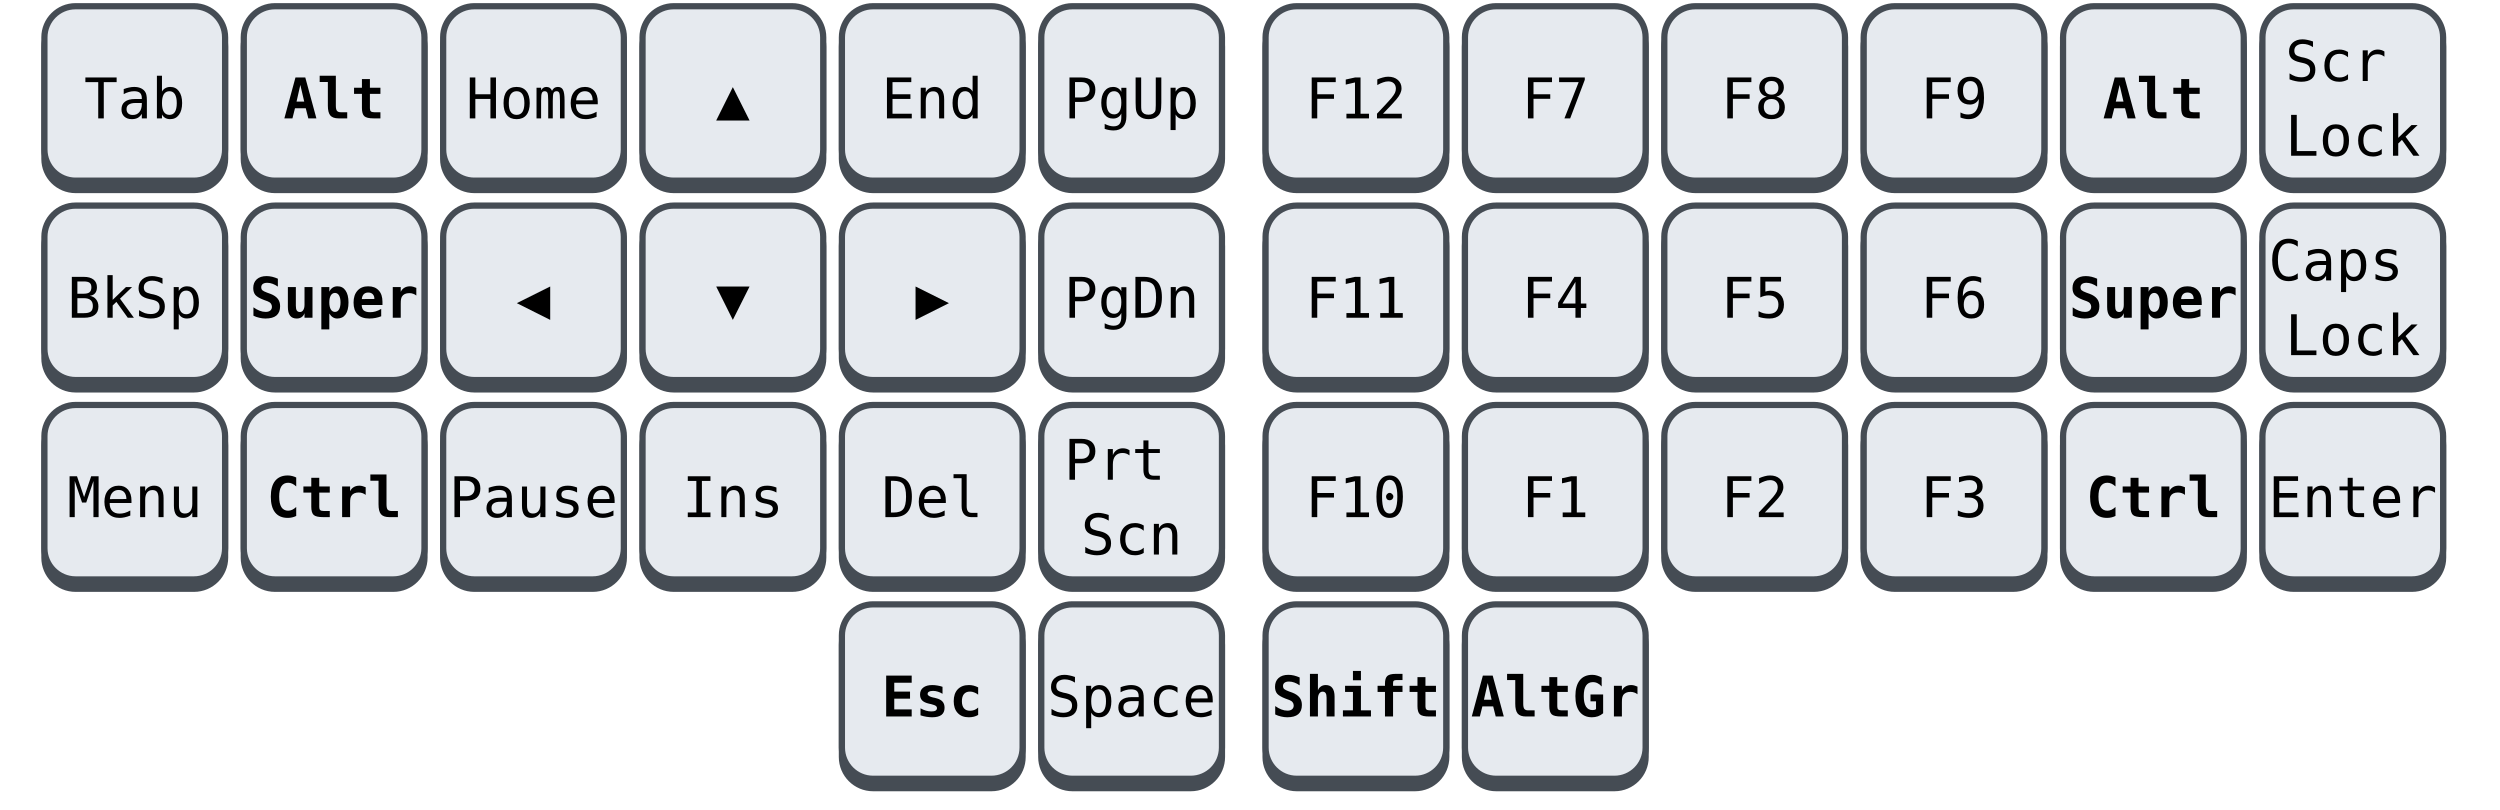
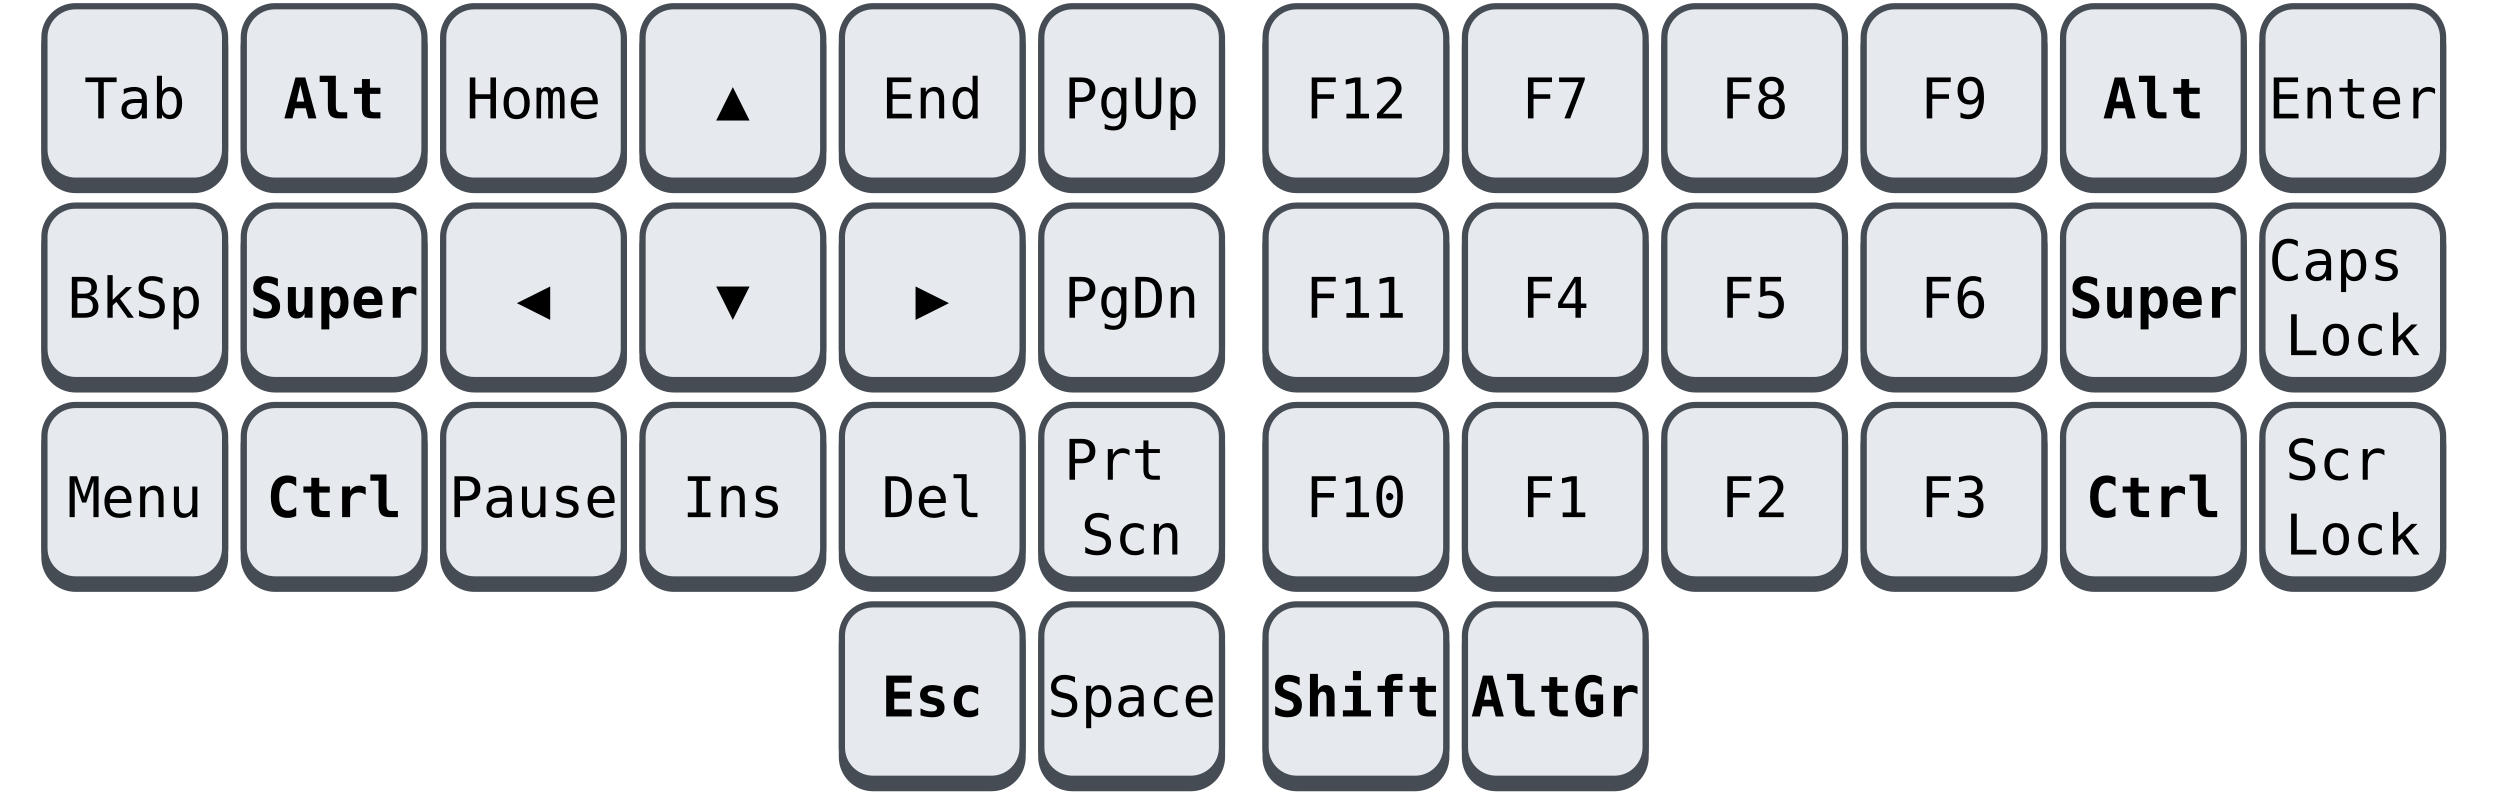
<svg xmlns="http://www.w3.org/2000/svg" width="784" height="254" version="1.1" viewBox="-1 -1 390 130">
  <defs>
    <style type="text/css">
text { font-size: 9px; text-anchor: middle; font-family: monospace; }
.mod { font-weight: bold; }
.c0 { transform: translate(15px, 0); }
.c1 { transform: translate(47px, 0); }
.c2 { transform: translate(79px, 0); }
.c3 { transform: translate(111px, 0); }
.c4 { transform: translate(143px, 0); }
.c5 { transform: translate(175px, 0); }
.r0 { transform: translate(0, 18px); }
.r1 { transform: translate(0, 50px); }
.r2 { transform: translate(0, 82px); }
.r3 { transform: translate(0, 114px); }
.tiny { font-size: 7px; }
.tiny text { font-size: 7px; }

.active rect {
  stroke: "#E6EAEF";
  fill: "#454C54";
}


</style>
    <g id="key">
      <rect width="29" height="28" ry="5" x="0.5" y="1.5" fill="#454C54" stroke="#454C54" stroke-width="1px" />
      <rect width="29" height="28" ry="5" x="0.5" fill="#E6EAEF" stroke="#454C54" stroke-width="1px" />
    </g>
    <g id="3x1">
      <use href="#key" x="0" y="0" />
      <use href="#key" x="32" y="0" />
      <use href="#key" x="64" y="0" />
    </g>
    <g id="6x1">
      <use href="#3x1" x="0" y="0" />
      <use href="#3x1" x="96" y="0" />
    </g>
    <g id="left">
      <use href="#6x1" x="0" y="0" />
      <use href="#6x1" x="0" y="32" />
      <use href="#6x1" x="0" y="64" />
      <use href="#key" x="128" y="96" />
      <use href="#key" x="160" y="96" />
    </g>
    <g id="right">
      <use href="#6x1" x="0" y="0" />
      <use href="#6x1" x="0" y="32" />
      <use href="#6x1" x="0" y="64" />
      <use href="#key" x="0" y="96" />
      <use href="#key" x="32" y="96" />
    </g>
  </defs>
  <g class="kb" id="left-keyboard">
    <use href="#left" />
    <g class="r0">
      <text class="c0">Tab</text>
      <text class="c1 mod">Alt</text>
      <text class="c2">Home</text>
      <text class="c3">▲</text>
      <text class="c4">End</text>
      <text class="c5">PgUp</text>
    </g>
    <g class="r1">
      <text class="c0">BkSp</text>
      <text class="c1 mod">Super</text>
      <text class="c2">◀</text>
      <text class="c3">▼</text>
      <text class="c4">▶</text>
      <text class="c5">PgDn</text>
    </g>
    <g class="r2">
      <text class="c0">Menu</text>
      <text class="c1 mod">Ctrl</text>
      <text class="c2">Pause</text>
      <text class="c3">Ins</text>
      <text class="c4">Del</text>
      <text class="c5">
        <tspan x="0" y="-6">Prt</tspan>
        <tspan x="0" y="6">Scn</tspan>
      </text>
    </g>
    <g class="r3">
      <text class="c4 mod">Esc</text>
      <text class="c5">Space</text>
    </g>
  </g>
  <g class="kb" id="right-keyboard" transform="translate(196, 0)">
    <use href="#right" />
    <g class="r0">
      <text class="c0">F12</text>
      <text class="c1">F7</text>
      <text class="c2">F8</text>
      <text class="c3">F9</text>
      <text class="c4 mod">Alt</text>
-       <text class="c5">
-         <tspan x="0" y="-6">Scr</tspan>
-         <tspan x="0" y="6">Lock</tspan>
-       </text>
+       <text class="c5">Enter</text>
    </g>
    <g class="r1">
      <text class="c0">F11</text>
      <text class="c1">F4</text>
      <text class="c2">F5</text>
      <text class="c3">F6</text>
      <text class="c4 mod">Super</text>
      <text class="c5">
        <tspan x="0" y="-6">Caps</tspan>
        <tspan x="0" y="6">Lock</tspan>
      </text>
    </g>
    <g class="r2">
      <text class="c0">F10</text>
      <text class="c1">F1</text>
      <text class="c2">F2</text>
      <text class="c3">F3</text>
      <text class="c4 mod">Ctrl</text>
-       <text class="c5">Enter</text>
+       <text class="c5">
+         <tspan x="0" y="-6">Scr</tspan>
+         <tspan x="0" y="6">Lock</tspan>
+       </text>
    </g>
    <g class="r3">
      <text class="c0 mod">Shift</text>
      <text class="c1 mod">AltGr</text>
    </g>
  </g>
</svg>
